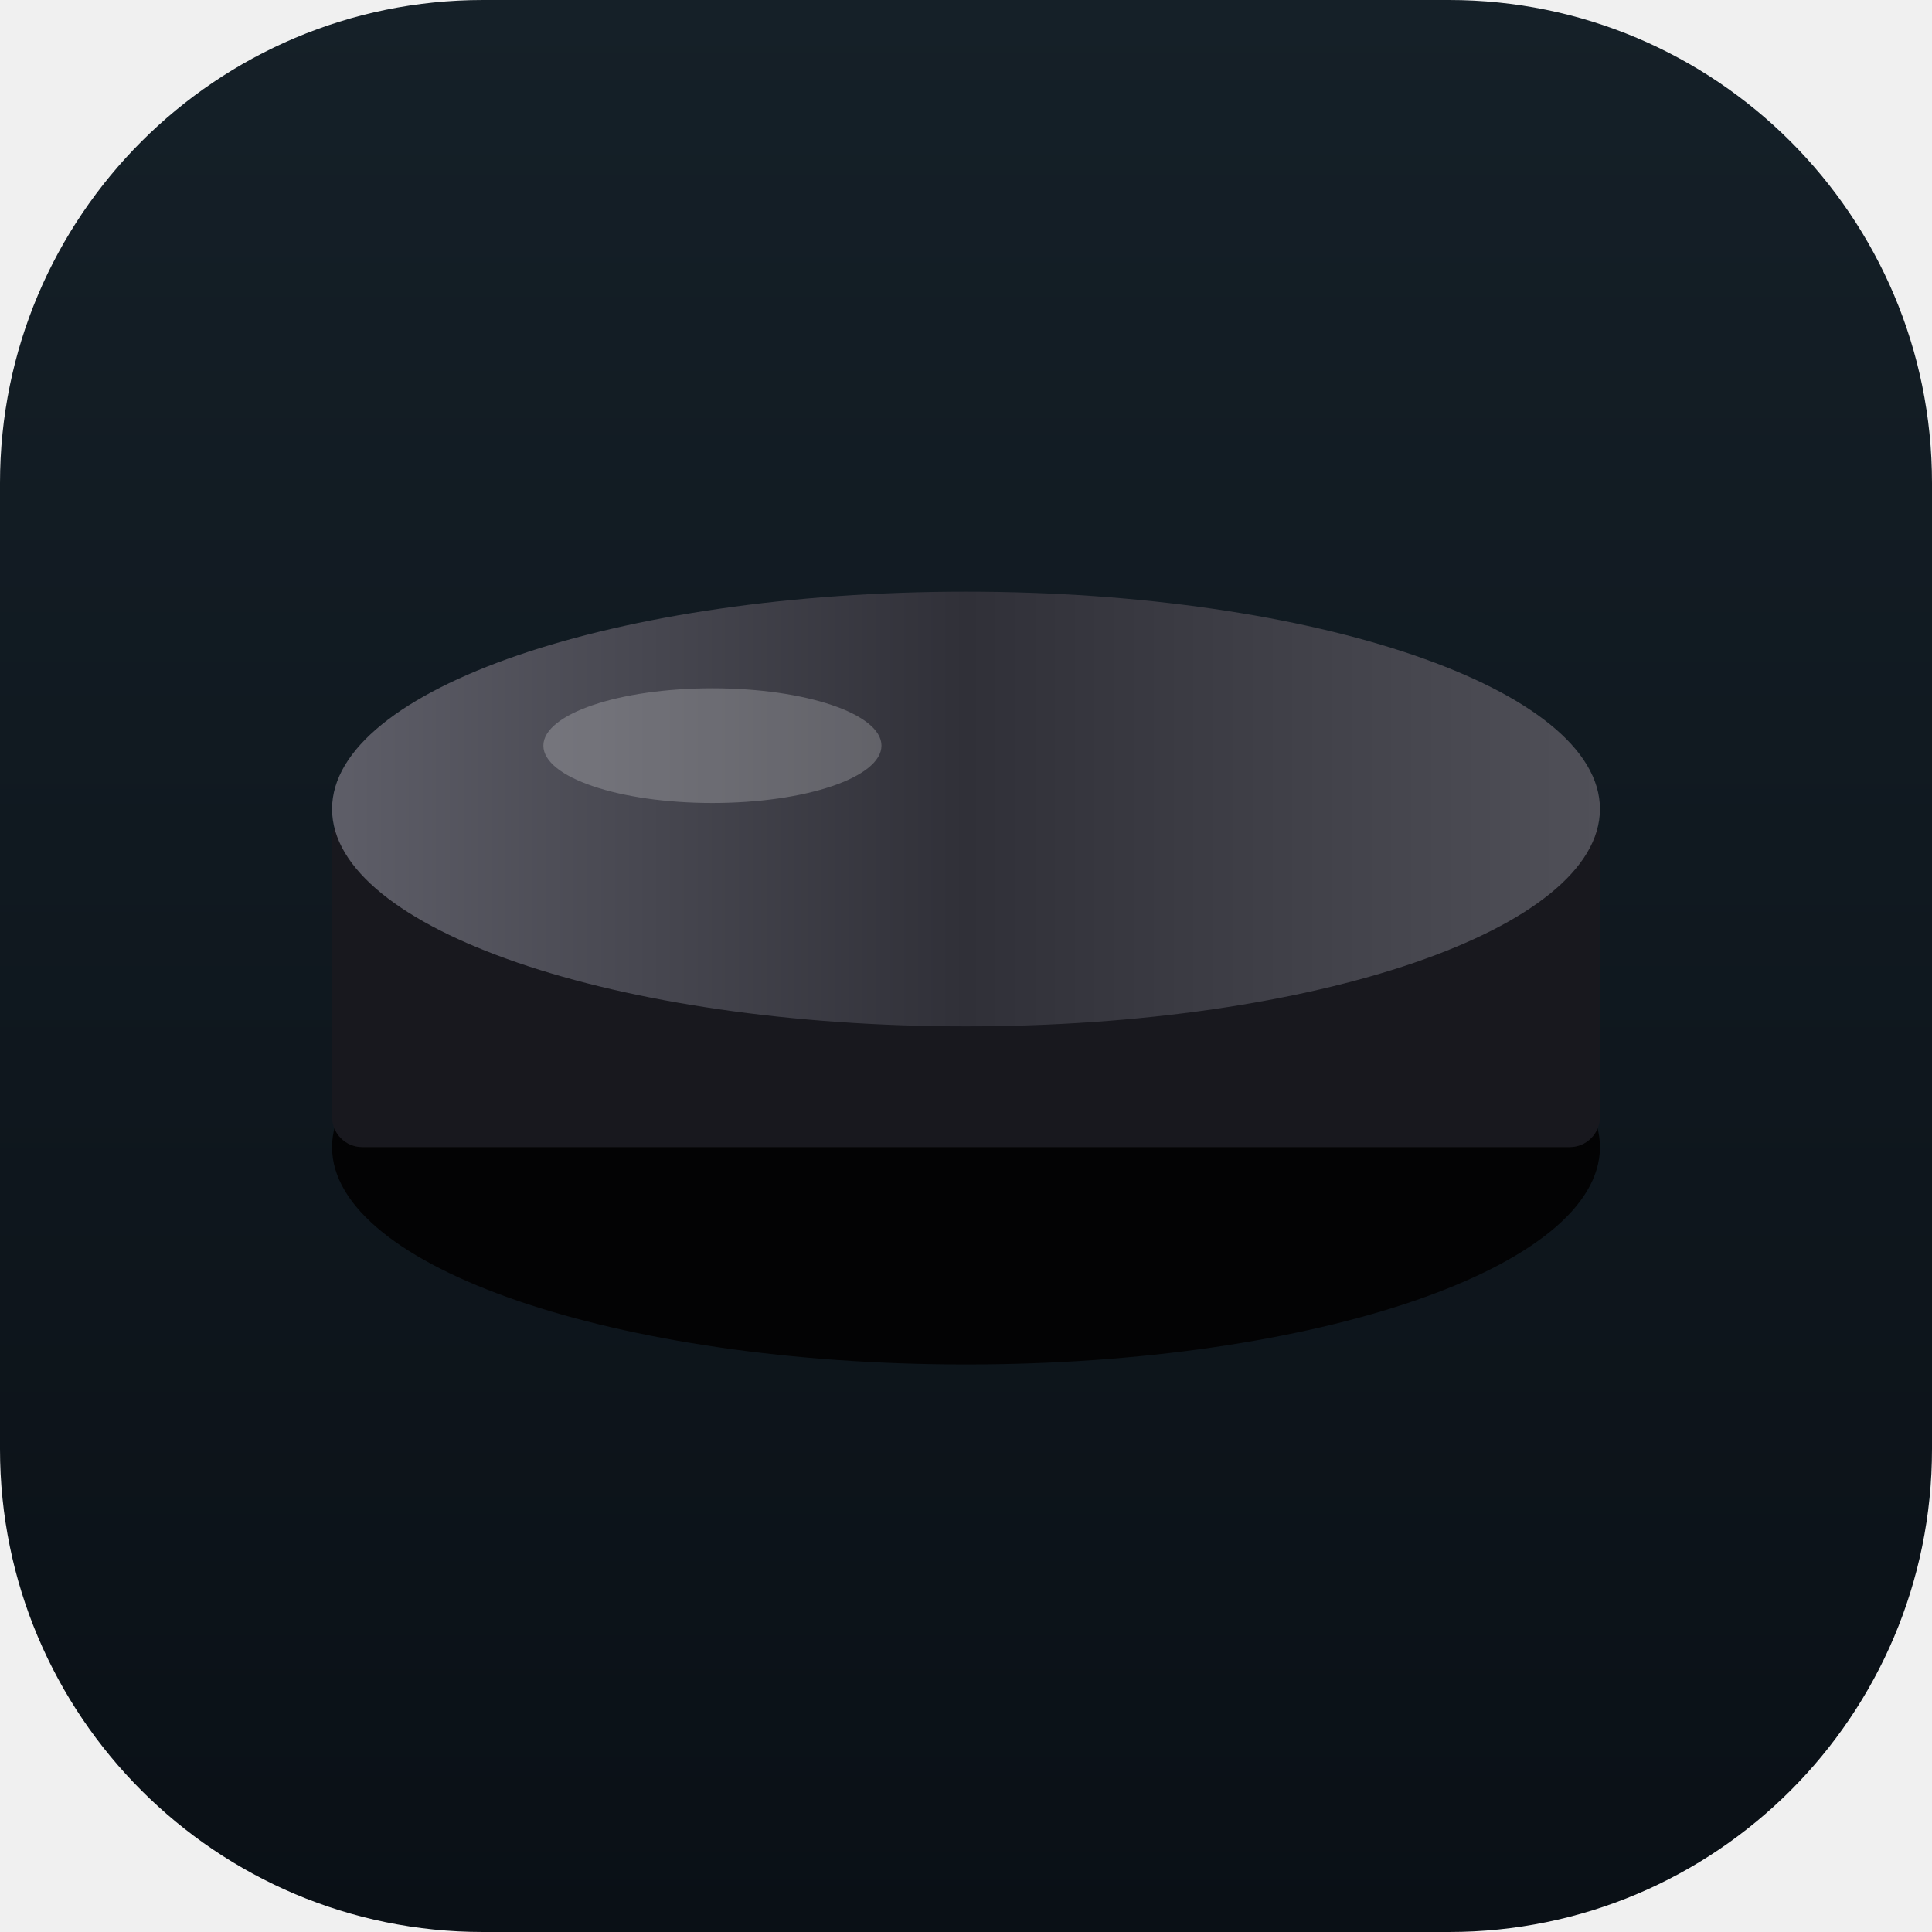
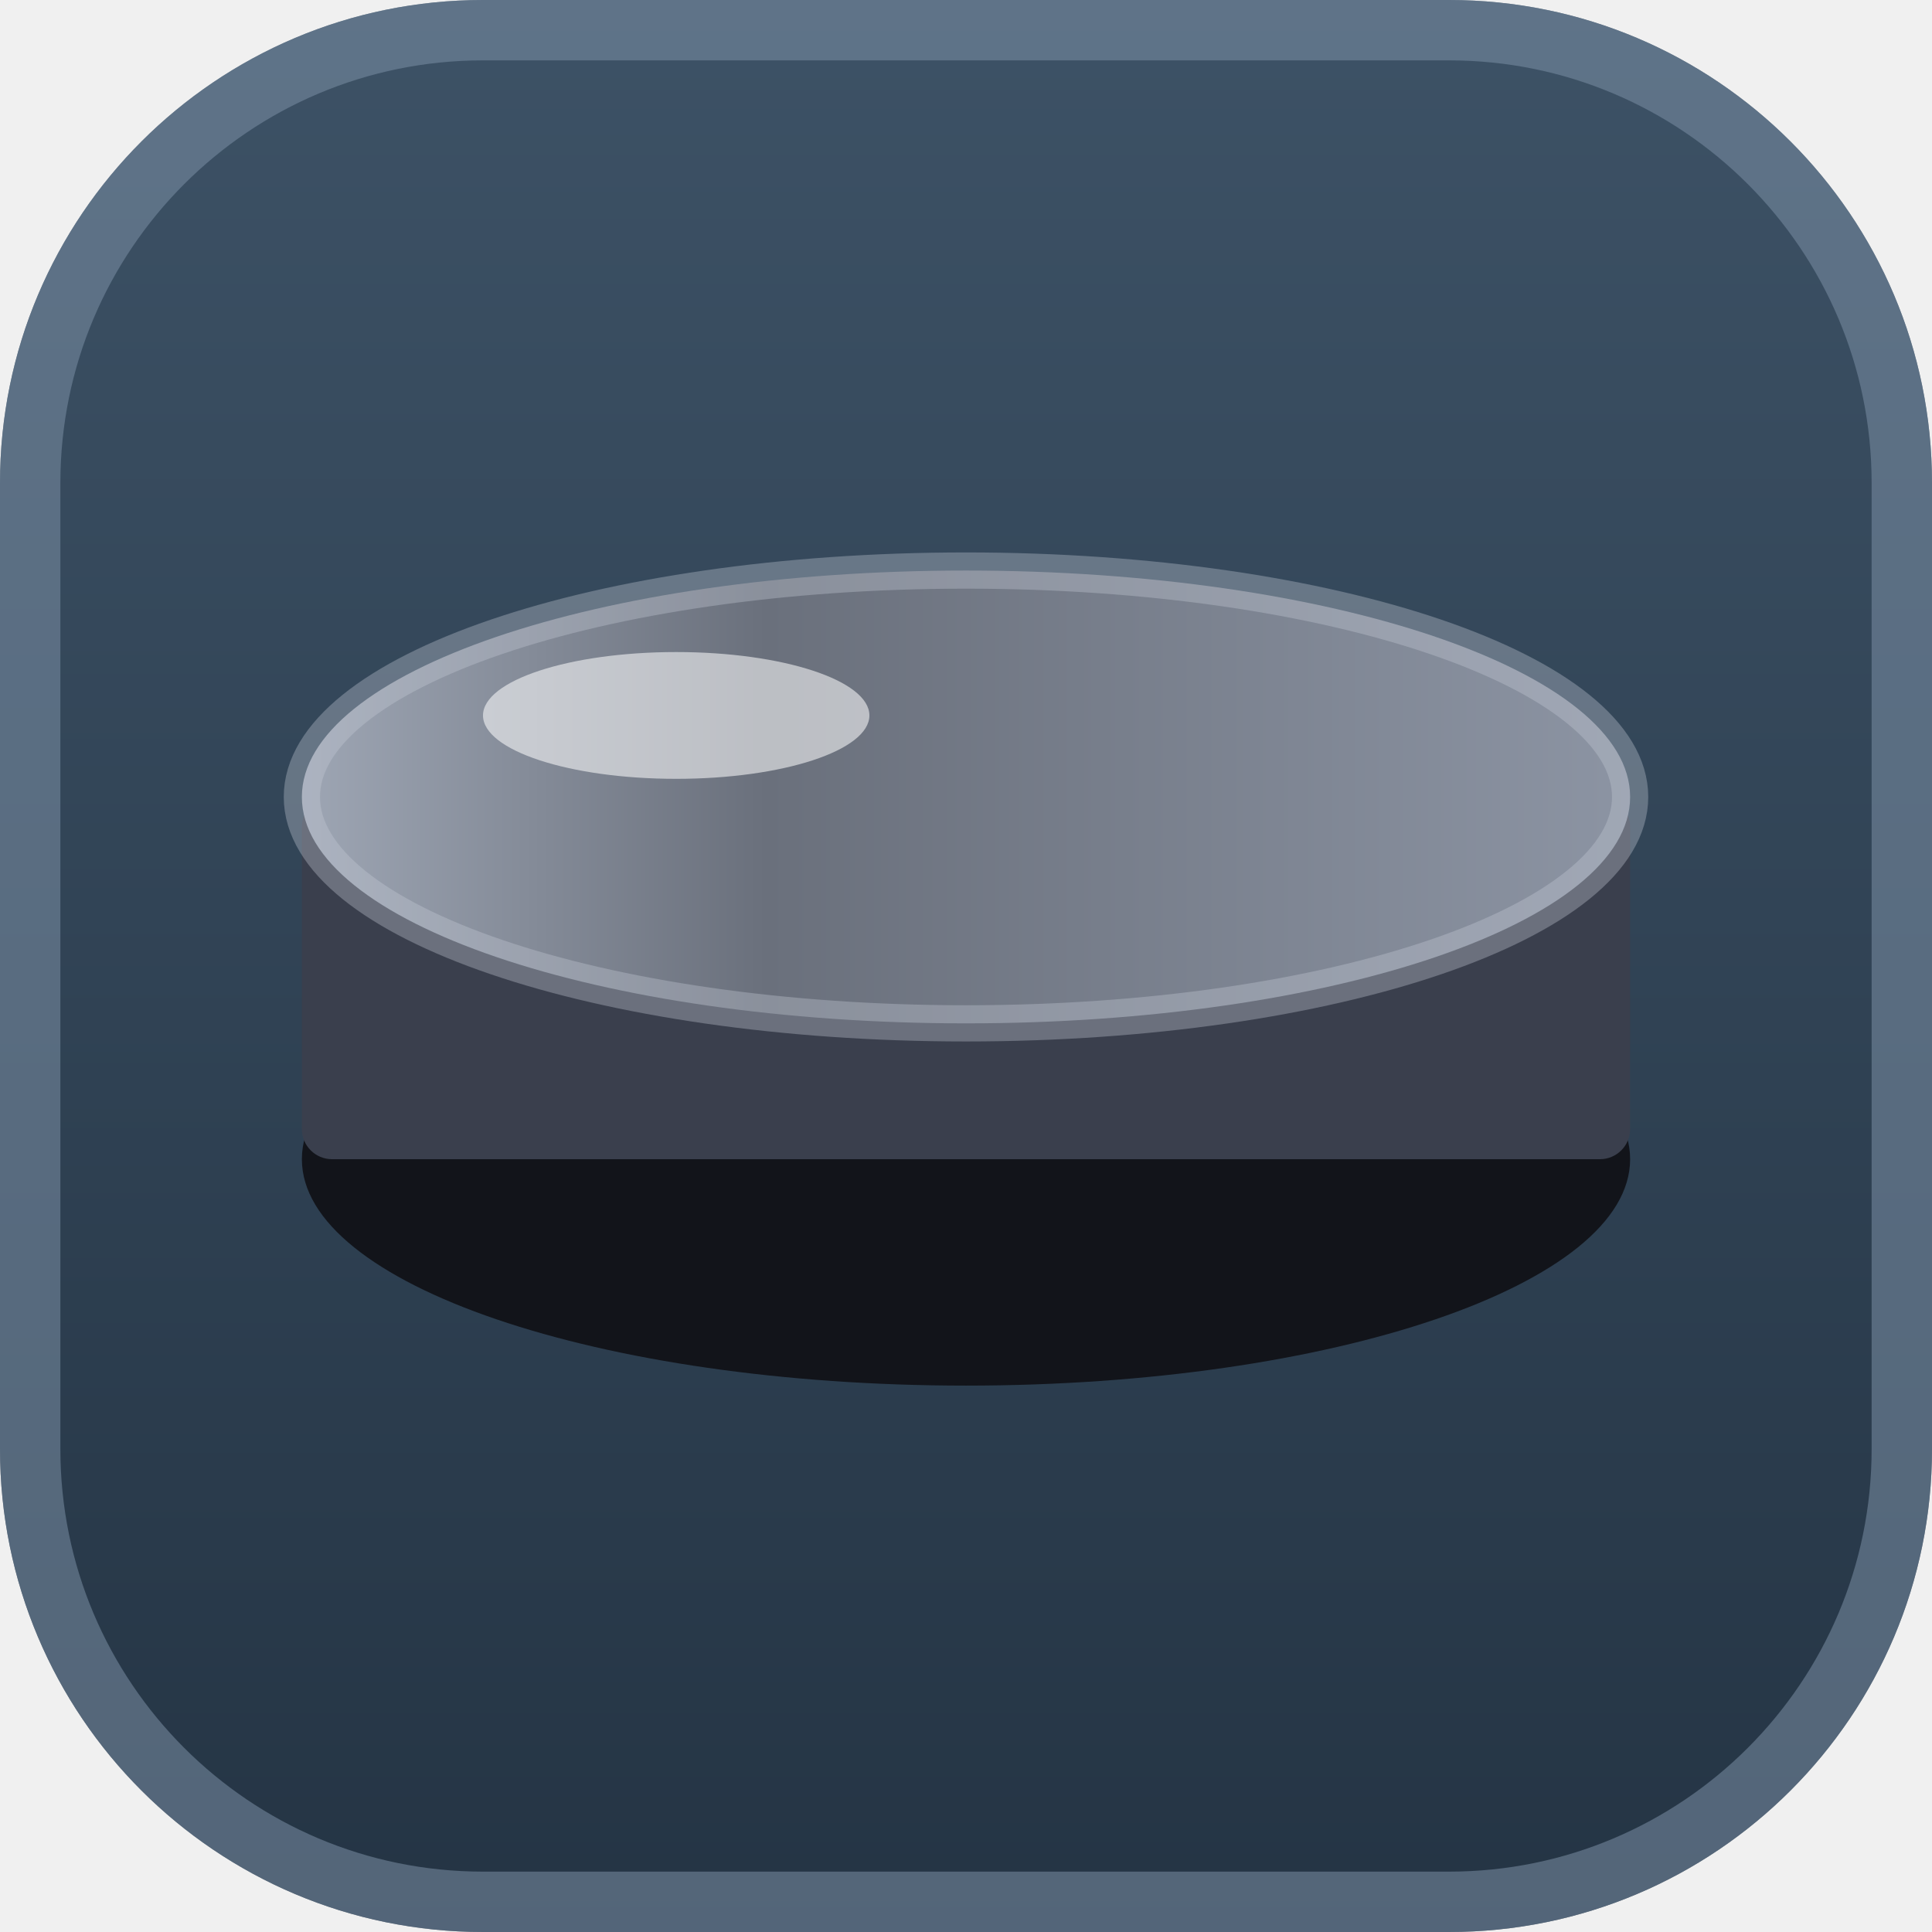
<svg xmlns="http://www.w3.org/2000/svg" viewBox="0 0 32 32" role="img" aria-label="Puck">
  <defs>
    <linearGradient id="bg" x1="0%" y1="0%" x2="0%" y2="100%">
-       <stop offset="0%" stop-color="#152028" />
-       <stop offset="100%" stop-color="#0a1016" />
+       <stop offset="0%" stop-color="#3d5266" />
+       <stop offset="100%" stop-color="#243444" />
    </linearGradient>
    <linearGradient id="top" x1="0%" y1="0%" x2="100%" y2="0%">
-       <stop offset="0%" stop-color="#5e5e68" />
-       <stop offset="50%" stop-color="#303038" />
-       <stop offset="100%" stop-color="#505058" />
+       <stop offset="0%" stop-color="#9ea6b4" />
+       <stop offset="35%" stop-color="#6a707c" />
+       <stop offset="100%" stop-color="#8c94a3" />
    </linearGradient>
  </defs>
  <rect width="32" height="32" rx="8" fill="url(#bg)" />
-   <ellipse cx="16" cy="19" rx="10.5" ry="3.6" fill="#030304" />
-   <rect x="5.5" y="13.4" width="21" height="5.6" rx="0.5" fill="#18181e" />
-   <ellipse cx="16" cy="13.4" rx="10.5" ry="3.6" fill="url(#top)" />
-   <ellipse cx="11.8" cy="12.35" rx="2.8" ry="0.95" fill="#ffffff" opacity="0.22" />
+   <rect width="31" height="31" x="0.5" y="0.5" rx="7.5" fill="none" stroke="#7a8fa3" stroke-opacity="0.55" stroke-width="1" />
+   <ellipse cx="16" cy="19.2" rx="11" ry="3.75" fill="#12141a" />
+   <rect x="5" y="13.2" width="22" height="6" rx="0.5" fill="#3a3f4d" />
+   <ellipse cx="16" cy="13.2" rx="11" ry="3.75" fill="url(#top)" />
+   <ellipse cx="16" cy="13.2" rx="11" ry="3.75" fill="none" stroke="#c5ccd8" stroke-opacity="0.35" stroke-width="0.6" />
+   <ellipse cx="11.2" cy="11.85" rx="3.2" ry="1.05" fill="#ffffff" opacity="0.55" />
</svg>
